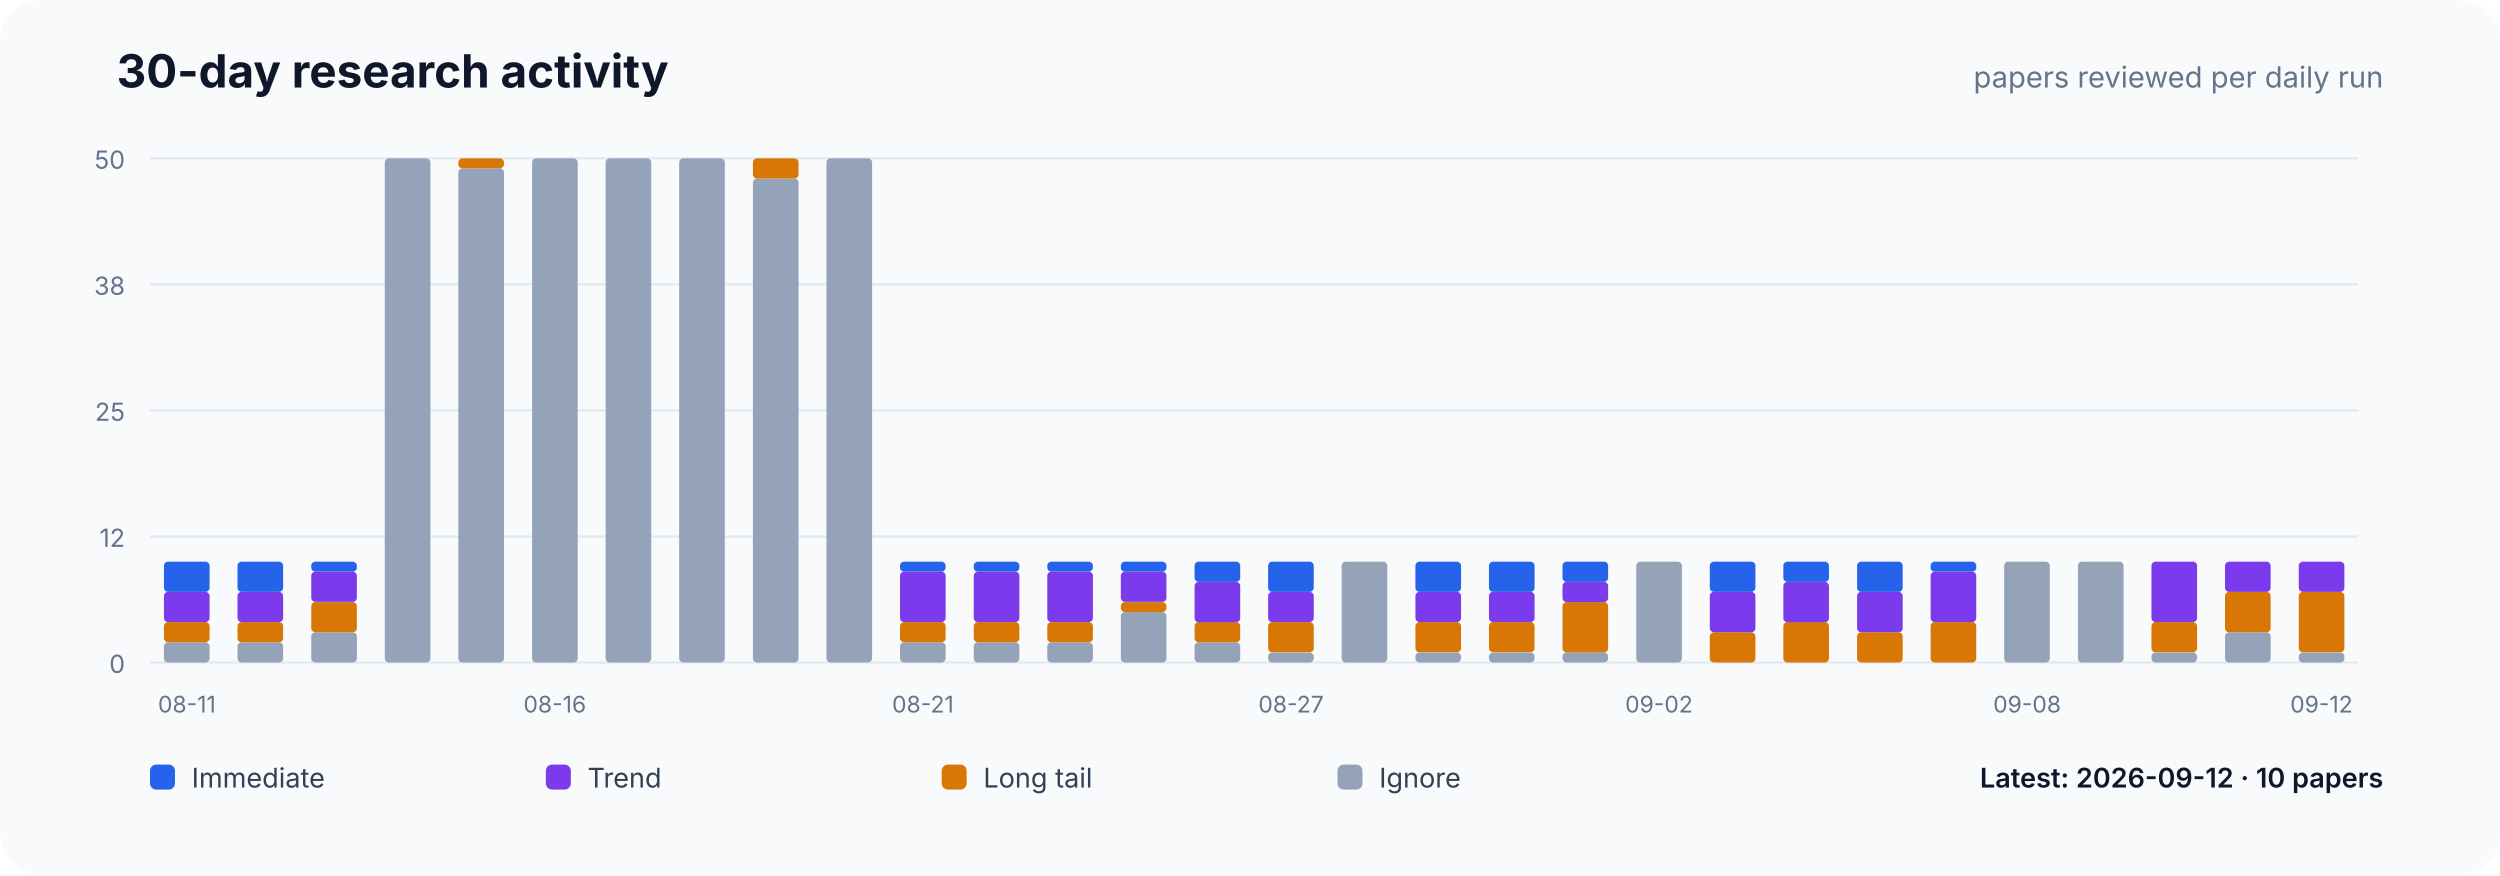
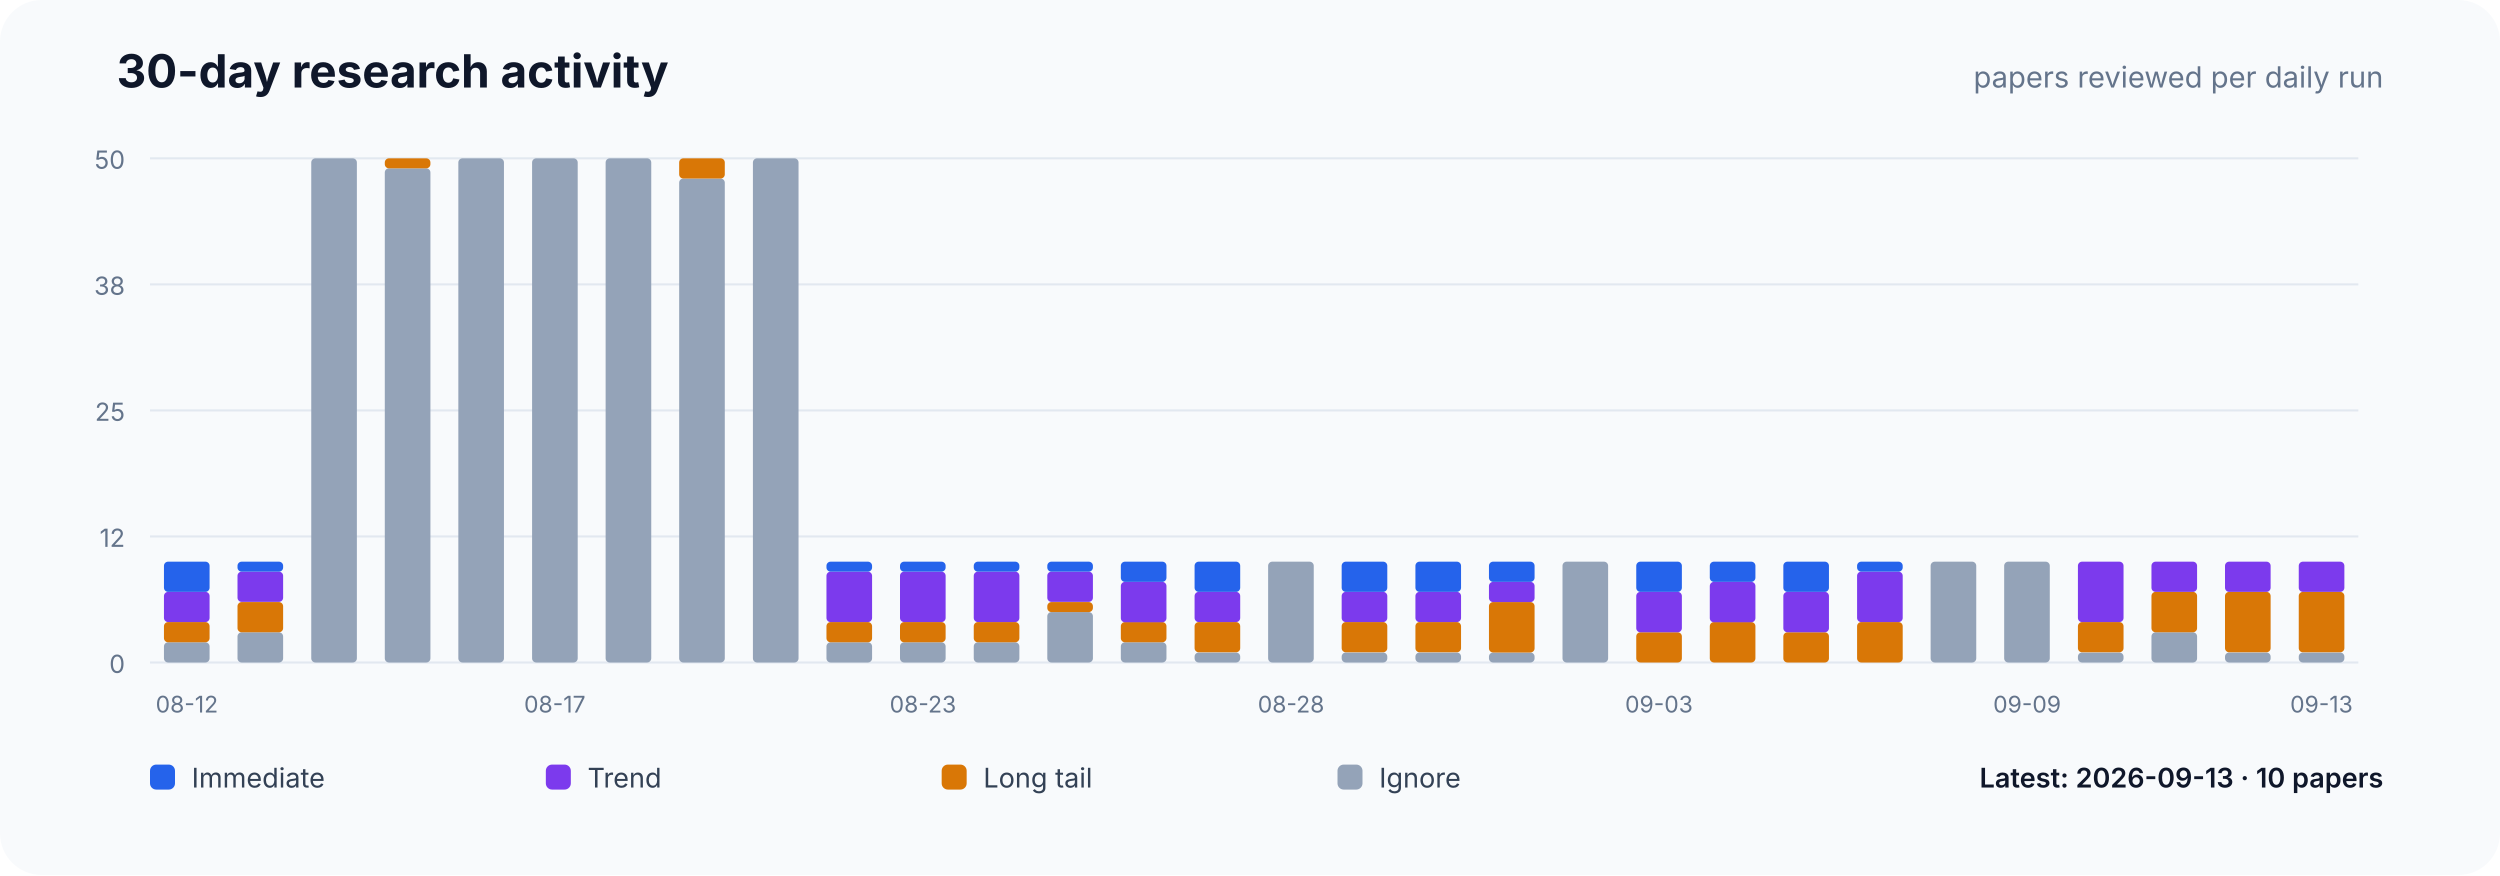
<svg xmlns="http://www.w3.org/2000/svg" width="1200" height="420" viewBox="0 0 1200 420" role="img" aria-labelledby="title desc">
  <rect width="1200" height="420" rx="20" fill="#f8fafc" />
  <text x="56" y="42" font-family="Inter,system-ui,sans-serif" font-size="22" font-weight="700" fill="#0f172a">30-day research activity</text>
  <text x="1144" y="42" text-anchor="end" font-family="Inter,system-ui,sans-serif" font-size="14" fill="#64748b">papers reviewed per daily run</text>
  <line x1="72" y1="318.0" x2="1132" y2="318.0" stroke="#e2e8f0" />
  <text x="60" y="323.0" text-anchor="end" font-family="Inter,system-ui,sans-serif" font-size="12" fill="#64748b">0</text>
  <line x1="72" y1="257.5" x2="1132" y2="257.5" stroke="#e2e8f0" />
  <text x="60" y="262.5" text-anchor="end" font-family="Inter,system-ui,sans-serif" font-size="12" fill="#64748b">12</text>
  <line x1="72" y1="197.0" x2="1132" y2="197.0" stroke="#e2e8f0" />
  <text x="60" y="202.0" text-anchor="end" font-family="Inter,system-ui,sans-serif" font-size="12" fill="#64748b">25</text>
  <line x1="72" y1="136.5" x2="1132" y2="136.5" stroke="#e2e8f0" />
  <text x="60" y="141.5" text-anchor="end" font-family="Inter,system-ui,sans-serif" font-size="12" fill="#64748b">38</text>
  <line x1="72" y1="76.0" x2="1132" y2="76.0" stroke="#e2e8f0" />
  <text x="60" y="81.0" text-anchor="end" font-family="Inter,system-ui,sans-serif" font-size="12" fill="#64748b">50</text>
  <rect x="78.7" y="308.3" width="21.9" height="9.7" rx="2" fill="#94a3b8" />
  <rect x="78.7" y="298.6" width="21.9" height="9.7" rx="2" fill="#d97706" />
  <rect x="78.7" y="284.1" width="21.9" height="14.5" rx="2" fill="#7c3aed" />
  <rect x="78.7" y="269.6" width="21.9" height="14.5" rx="2" fill="#2563eb" />
-   <text x="89.7" y="342" text-anchor="middle" font-family="Inter,system-ui,sans-serif" font-size="11" fill="#64748b">08-11</text>
-   <rect x="114.0" y="308.3" width="21.9" height="9.7" rx="2" fill="#94a3b8" />
-   <rect x="114.0" y="298.6" width="21.9" height="9.7" rx="2" fill="#d97706" />
-   <rect x="114.0" y="284.1" width="21.9" height="14.5" rx="2" fill="#7c3aed" />
-   <rect x="114.0" y="269.6" width="21.9" height="14.5" rx="2" fill="#2563eb" />
-   <rect x="149.4" y="303.5" width="21.9" height="14.5" rx="2" fill="#94a3b8" />
-   <rect x="149.4" y="289.0" width="21.9" height="14.5" rx="2" fill="#d97706" />
-   <rect x="149.4" y="274.4" width="21.9" height="14.5" rx="2" fill="#7c3aed" />
-   <rect x="149.4" y="269.6" width="21.9" height="4.8" rx="2" fill="#2563eb" />
-   <rect x="184.7" y="76.0" width="21.9" height="242.0" rx="2" fill="#94a3b8" />
-   <rect x="184.7" y="76.0" width="21.9" height="0.0" rx="2" fill="#d97706" />
+   <text x="89.7" y="342" text-anchor="middle" font-family="Inter,system-ui,sans-serif" font-size="11" fill="#64748b">08-12</text>
+   <rect x="114.0" y="303.5" width="21.9" height="14.5" rx="2" fill="#94a3b8" />
+   <rect x="114.0" y="289.0" width="21.9" height="14.5" rx="2" fill="#d97706" />
+   <rect x="114.0" y="274.4" width="21.9" height="14.5" rx="2" fill="#7c3aed" />
+   <rect x="114.0" y="269.6" width="21.9" height="4.8" rx="2" fill="#2563eb" />
+   <rect x="149.4" y="76.0" width="21.9" height="242.0" rx="2" fill="#94a3b8" />
+   <rect x="149.4" y="76.0" width="21.9" height="0.0" rx="2" fill="#d97706" />
+   <rect x="149.4" y="76.0" width="21.9" height="0.0" rx="2" fill="#7c3aed" />
+   <rect x="149.4" y="76.0" width="21.9" height="0.0" rx="2" fill="#2563eb" />
+   <rect x="184.7" y="80.8" width="21.9" height="237.2" rx="2" fill="#94a3b8" />
+   <rect x="184.7" y="76.0" width="21.9" height="4.8" rx="2" fill="#d97706" />
  <rect x="184.7" y="76.0" width="21.9" height="0.0" rx="2" fill="#7c3aed" />
  <rect x="184.7" y="76.0" width="21.9" height="0.0" rx="2" fill="#2563eb" />
-   <rect x="220.0" y="80.8" width="21.9" height="237.2" rx="2" fill="#94a3b8" />
-   <rect x="220.0" y="76.0" width="21.9" height="4.8" rx="2" fill="#d97706" />
+   <rect x="220.0" y="76.0" width="21.9" height="242.0" rx="2" fill="#94a3b8" />
+   <rect x="220.0" y="76.0" width="21.9" height="0.0" rx="2" fill="#d97706" />
  <rect x="220.0" y="76.0" width="21.9" height="0.0" rx="2" fill="#7c3aed" />
  <rect x="220.0" y="76.0" width="21.9" height="0.0" rx="2" fill="#2563eb" />
  <rect x="255.4" y="76.0" width="21.9" height="242.0" rx="2" fill="#94a3b8" />
  <rect x="255.4" y="76.0" width="21.9" height="0.0" rx="2" fill="#d97706" />
  <rect x="255.4" y="76.0" width="21.9" height="0.0" rx="2" fill="#7c3aed" />
  <rect x="255.4" y="76.0" width="21.9" height="0.0" rx="2" fill="#2563eb" />
-   <text x="266.3" y="342" text-anchor="middle" font-family="Inter,system-ui,sans-serif" font-size="11" fill="#64748b">08-16</text>
+   <text x="266.3" y="342" text-anchor="middle" font-family="Inter,system-ui,sans-serif" font-size="11" fill="#64748b">08-17</text>
  <rect x="290.7" y="76.0" width="21.9" height="242.0" rx="2" fill="#94a3b8" />
  <rect x="290.7" y="76.0" width="21.9" height="0.0" rx="2" fill="#d97706" />
  <rect x="290.7" y="76.0" width="21.9" height="0.0" rx="2" fill="#7c3aed" />
  <rect x="290.7" y="76.0" width="21.9" height="0.0" rx="2" fill="#2563eb" />
-   <rect x="326.0" y="76.0" width="21.9" height="242.0" rx="2" fill="#94a3b8" />
-   <rect x="326.0" y="76.0" width="21.9" height="0.0" rx="2" fill="#d97706" />
+   <rect x="326.0" y="85.7" width="21.9" height="232.3" rx="2" fill="#94a3b8" />
+   <rect x="326.0" y="76.0" width="21.9" height="9.7" rx="2" fill="#d97706" />
  <rect x="326.0" y="76.0" width="21.9" height="0.0" rx="2" fill="#7c3aed" />
  <rect x="326.0" y="76.0" width="21.9" height="0.0" rx="2" fill="#2563eb" />
-   <rect x="361.4" y="85.7" width="21.9" height="232.3" rx="2" fill="#94a3b8" />
-   <rect x="361.4" y="76.0" width="21.9" height="9.7" rx="2" fill="#d97706" />
+   <rect x="361.4" y="76.0" width="21.9" height="242.0" rx="2" fill="#94a3b8" />
+   <rect x="361.4" y="76.0" width="21.9" height="0.0" rx="2" fill="#d97706" />
  <rect x="361.4" y="76.0" width="21.9" height="0.0" rx="2" fill="#7c3aed" />
  <rect x="361.4" y="76.0" width="21.9" height="0.0" rx="2" fill="#2563eb" />
-   <rect x="396.7" y="76.0" width="21.9" height="242.0" rx="2" fill="#94a3b8" />
-   <rect x="396.7" y="76.0" width="21.9" height="0.0" rx="2" fill="#d97706" />
-   <rect x="396.7" y="76.0" width="21.9" height="0.0" rx="2" fill="#7c3aed" />
-   <rect x="396.7" y="76.0" width="21.9" height="0.0" rx="2" fill="#2563eb" />
+   <rect x="396.7" y="308.3" width="21.9" height="9.7" rx="2" fill="#94a3b8" />
+   <rect x="396.7" y="298.6" width="21.9" height="9.7" rx="2" fill="#d97706" />
+   <rect x="396.7" y="274.4" width="21.9" height="24.2" rx="2" fill="#7c3aed" />
+   <rect x="396.7" y="269.6" width="21.9" height="4.8" rx="2" fill="#2563eb" />
  <rect x="432.0" y="308.3" width="21.9" height="9.7" rx="2" fill="#94a3b8" />
  <rect x="432.0" y="298.6" width="21.9" height="9.7" rx="2" fill="#d97706" />
  <rect x="432.0" y="274.4" width="21.9" height="24.2" rx="2" fill="#7c3aed" />
  <rect x="432.0" y="269.6" width="21.9" height="4.8" rx="2" fill="#2563eb" />
-   <text x="443.0" y="342" text-anchor="middle" font-family="Inter,system-ui,sans-serif" font-size="11" fill="#64748b">08-21</text>
+   <text x="443.0" y="342" text-anchor="middle" font-family="Inter,system-ui,sans-serif" font-size="11" fill="#64748b">08-23</text>
  <rect x="467.4" y="308.3" width="21.9" height="9.7" rx="2" fill="#94a3b8" />
  <rect x="467.4" y="298.6" width="21.9" height="9.7" rx="2" fill="#d97706" />
  <rect x="467.4" y="274.4" width="21.9" height="24.2" rx="2" fill="#7c3aed" />
  <rect x="467.4" y="269.6" width="21.9" height="4.8" rx="2" fill="#2563eb" />
-   <rect x="502.7" y="308.3" width="21.9" height="9.7" rx="2" fill="#94a3b8" />
-   <rect x="502.7" y="298.6" width="21.9" height="9.7" rx="2" fill="#d97706" />
-   <rect x="502.7" y="274.4" width="21.9" height="24.2" rx="2" fill="#7c3aed" />
+   <rect x="502.7" y="293.8" width="21.9" height="24.2" rx="2" fill="#94a3b8" />
+   <rect x="502.7" y="289.0" width="21.9" height="4.8" rx="2" fill="#d97706" />
+   <rect x="502.7" y="274.4" width="21.9" height="14.5" rx="2" fill="#7c3aed" />
  <rect x="502.7" y="269.6" width="21.9" height="4.8" rx="2" fill="#2563eb" />
-   <rect x="538.0" y="293.8" width="21.9" height="24.2" rx="2" fill="#94a3b8" />
-   <rect x="538.0" y="289.0" width="21.9" height="4.8" rx="2" fill="#d97706" />
-   <rect x="538.0" y="274.4" width="21.9" height="14.5" rx="2" fill="#7c3aed" />
-   <rect x="538.0" y="269.6" width="21.9" height="4.8" rx="2" fill="#2563eb" />
-   <rect x="573.4" y="308.3" width="21.9" height="9.7" rx="2" fill="#94a3b8" />
-   <rect x="573.4" y="298.6" width="21.9" height="9.7" rx="2" fill="#d97706" />
-   <rect x="573.4" y="279.3" width="21.9" height="19.4" rx="2" fill="#7c3aed" />
-   <rect x="573.4" y="269.6" width="21.9" height="9.7" rx="2" fill="#2563eb" />
-   <rect x="608.7" y="313.2" width="21.9" height="4.8" rx="2" fill="#94a3b8" />
-   <rect x="608.7" y="298.6" width="21.9" height="14.5" rx="2" fill="#d97706" />
-   <rect x="608.7" y="284.1" width="21.9" height="14.5" rx="2" fill="#7c3aed" />
-   <rect x="608.7" y="269.6" width="21.9" height="14.5" rx="2" fill="#2563eb" />
-   <text x="619.7" y="342" text-anchor="middle" font-family="Inter,system-ui,sans-serif" font-size="11" fill="#64748b">08-27</text>
-   <rect x="644.0" y="269.6" width="21.9" height="48.4" rx="2" fill="#94a3b8" />
-   <rect x="644.0" y="269.6" width="21.9" height="0.0" rx="2" fill="#d97706" />
-   <rect x="644.0" y="269.6" width="21.9" height="0.0" rx="2" fill="#7c3aed" />
-   <rect x="644.0" y="269.6" width="21.9" height="0.0" rx="2" fill="#2563eb" />
+   <rect x="538.0" y="308.3" width="21.9" height="9.7" rx="2" fill="#94a3b8" />
+   <rect x="538.0" y="298.6" width="21.9" height="9.7" rx="2" fill="#d97706" />
+   <rect x="538.0" y="279.3" width="21.9" height="19.4" rx="2" fill="#7c3aed" />
+   <rect x="538.0" y="269.6" width="21.9" height="9.7" rx="2" fill="#2563eb" />
+   <rect x="573.4" y="313.2" width="21.9" height="4.8" rx="2" fill="#94a3b8" />
+   <rect x="573.4" y="298.6" width="21.9" height="14.5" rx="2" fill="#d97706" />
+   <rect x="573.4" y="284.1" width="21.9" height="14.5" rx="2" fill="#7c3aed" />
+   <rect x="573.4" y="269.6" width="21.9" height="14.5" rx="2" fill="#2563eb" />
+   <rect x="608.7" y="269.6" width="21.9" height="48.4" rx="2" fill="#94a3b8" />
+   <rect x="608.7" y="269.6" width="21.9" height="0.0" rx="2" fill="#d97706" />
+   <rect x="608.7" y="269.6" width="21.9" height="0.0" rx="2" fill="#7c3aed" />
+   <rect x="608.7" y="269.6" width="21.9" height="0.0" rx="2" fill="#2563eb" />
+   <text x="619.7" y="342" text-anchor="middle" font-family="Inter,system-ui,sans-serif" font-size="11" fill="#64748b">08-28</text>
+   <rect x="644.0" y="313.2" width="21.9" height="4.8" rx="2" fill="#94a3b8" />
+   <rect x="644.0" y="298.6" width="21.9" height="14.5" rx="2" fill="#d97706" />
+   <rect x="644.0" y="284.1" width="21.9" height="14.5" rx="2" fill="#7c3aed" />
+   <rect x="644.0" y="269.6" width="21.9" height="14.5" rx="2" fill="#2563eb" />
  <rect x="679.4" y="313.2" width="21.9" height="4.8" rx="2" fill="#94a3b8" />
  <rect x="679.4" y="298.6" width="21.9" height="14.5" rx="2" fill="#d97706" />
  <rect x="679.4" y="284.1" width="21.9" height="14.5" rx="2" fill="#7c3aed" />
  <rect x="679.4" y="269.6" width="21.9" height="14.5" rx="2" fill="#2563eb" />
  <rect x="714.7" y="313.2" width="21.9" height="4.8" rx="2" fill="#94a3b8" />
-   <rect x="714.7" y="298.6" width="21.9" height="14.5" rx="2" fill="#d97706" />
-   <rect x="714.7" y="284.1" width="21.9" height="14.5" rx="2" fill="#7c3aed" />
-   <rect x="714.7" y="269.6" width="21.9" height="14.5" rx="2" fill="#2563eb" />
-   <rect x="750.0" y="313.2" width="21.9" height="4.8" rx="2" fill="#94a3b8" />
-   <rect x="750.0" y="289.0" width="21.9" height="24.2" rx="2" fill="#d97706" />
-   <rect x="750.0" y="279.3" width="21.9" height="9.7" rx="2" fill="#7c3aed" />
-   <rect x="750.0" y="269.6" width="21.9" height="9.7" rx="2" fill="#2563eb" />
-   <rect x="785.4" y="269.6" width="21.9" height="48.4" rx="2" fill="#94a3b8" />
-   <rect x="785.4" y="269.6" width="21.9" height="0.0" rx="2" fill="#d97706" />
-   <rect x="785.4" y="269.6" width="21.9" height="0.0" rx="2" fill="#7c3aed" />
-   <rect x="785.4" y="269.6" width="21.9" height="0.0" rx="2" fill="#2563eb" />
-   <text x="796.3" y="342" text-anchor="middle" font-family="Inter,system-ui,sans-serif" font-size="11" fill="#64748b">09-02</text>
+   <rect x="714.7" y="289.0" width="21.9" height="24.2" rx="2" fill="#d97706" />
+   <rect x="714.7" y="279.3" width="21.9" height="9.7" rx="2" fill="#7c3aed" />
+   <rect x="714.7" y="269.6" width="21.9" height="9.7" rx="2" fill="#2563eb" />
+   <rect x="750.0" y="269.6" width="21.9" height="48.4" rx="2" fill="#94a3b8" />
+   <rect x="750.0" y="269.6" width="21.9" height="0.0" rx="2" fill="#d97706" />
+   <rect x="750.0" y="269.6" width="21.9" height="0.0" rx="2" fill="#7c3aed" />
+   <rect x="750.0" y="269.6" width="21.9" height="0.0" rx="2" fill="#2563eb" />
+   <rect x="785.4" y="318.0" width="21.9" height="0.0" rx="2" fill="#94a3b8" />
+   <rect x="785.4" y="303.5" width="21.9" height="14.5" rx="2" fill="#d97706" />
+   <rect x="785.4" y="284.1" width="21.9" height="19.4" rx="2" fill="#7c3aed" />
+   <rect x="785.4" y="269.6" width="21.9" height="14.5" rx="2" fill="#2563eb" />
+   <text x="796.3" y="342" text-anchor="middle" font-family="Inter,system-ui,sans-serif" font-size="11" fill="#64748b">09-03</text>
  <rect x="820.7" y="318.0" width="21.9" height="0.0" rx="2" fill="#94a3b8" />
-   <rect x="820.7" y="303.5" width="21.9" height="14.5" rx="2" fill="#d97706" />
-   <rect x="820.7" y="284.1" width="21.9" height="19.4" rx="2" fill="#7c3aed" />
-   <rect x="820.7" y="269.6" width="21.9" height="14.5" rx="2" fill="#2563eb" />
+   <rect x="820.7" y="298.6" width="21.9" height="19.4" rx="2" fill="#d97706" />
+   <rect x="820.7" y="279.3" width="21.9" height="19.4" rx="2" fill="#7c3aed" />
+   <rect x="820.7" y="269.6" width="21.9" height="9.7" rx="2" fill="#2563eb" />
  <rect x="856.0" y="318.0" width="21.9" height="0.0" rx="2" fill="#94a3b8" />
-   <rect x="856.0" y="298.6" width="21.9" height="19.4" rx="2" fill="#d97706" />
-   <rect x="856.0" y="279.3" width="21.9" height="19.4" rx="2" fill="#7c3aed" />
-   <rect x="856.0" y="269.6" width="21.9" height="9.7" rx="2" fill="#2563eb" />
+   <rect x="856.0" y="303.5" width="21.9" height="14.5" rx="2" fill="#d97706" />
+   <rect x="856.0" y="284.1" width="21.9" height="19.4" rx="2" fill="#7c3aed" />
+   <rect x="856.0" y="269.6" width="21.9" height="14.5" rx="2" fill="#2563eb" />
  <rect x="891.4" y="318.0" width="21.9" height="0.0" rx="2" fill="#94a3b8" />
-   <rect x="891.4" y="303.5" width="21.9" height="14.5" rx="2" fill="#d97706" />
-   <rect x="891.4" y="284.1" width="21.9" height="19.4" rx="2" fill="#7c3aed" />
-   <rect x="891.4" y="269.6" width="21.9" height="14.5" rx="2" fill="#2563eb" />
-   <rect x="926.7" y="318.0" width="21.9" height="0.0" rx="2" fill="#94a3b8" />
-   <rect x="926.7" y="298.6" width="21.9" height="19.4" rx="2" fill="#d97706" />
-   <rect x="926.7" y="274.4" width="21.9" height="24.2" rx="2" fill="#7c3aed" />
-   <rect x="926.7" y="269.6" width="21.9" height="4.8" rx="2" fill="#2563eb" />
+   <rect x="891.4" y="298.6" width="21.9" height="19.4" rx="2" fill="#d97706" />
+   <rect x="891.4" y="274.4" width="21.9" height="24.2" rx="2" fill="#7c3aed" />
+   <rect x="891.4" y="269.6" width="21.9" height="4.8" rx="2" fill="#2563eb" />
+   <rect x="926.7" y="269.6" width="21.9" height="48.4" rx="2" fill="#94a3b8" />
+   <rect x="926.7" y="269.6" width="21.9" height="0.0" rx="2" fill="#d97706" />
+   <rect x="926.7" y="269.6" width="21.9" height="0.0" rx="2" fill="#7c3aed" />
+   <rect x="926.7" y="269.6" width="21.9" height="0.0" rx="2" fill="#2563eb" />
  <rect x="962.0" y="269.6" width="21.9" height="48.4" rx="2" fill="#94a3b8" />
  <rect x="962.0" y="269.6" width="21.9" height="0.0" rx="2" fill="#d97706" />
  <rect x="962.0" y="269.6" width="21.9" height="0.0" rx="2" fill="#7c3aed" />
  <rect x="962.0" y="269.6" width="21.9" height="0.0" rx="2" fill="#2563eb" />
-   <text x="973.0" y="342" text-anchor="middle" font-family="Inter,system-ui,sans-serif" font-size="11" fill="#64748b">09-08</text>
-   <rect x="997.4" y="269.6" width="21.9" height="48.4" rx="2" fill="#94a3b8" />
-   <rect x="997.4" y="269.6" width="21.9" height="0.0" rx="2" fill="#d97706" />
-   <rect x="997.4" y="269.6" width="21.9" height="0.0" rx="2" fill="#7c3aed" />
+   <text x="973.0" y="342" text-anchor="middle" font-family="Inter,system-ui,sans-serif" font-size="11" fill="#64748b">09-09</text>
+   <rect x="997.4" y="313.2" width="21.9" height="4.8" rx="2" fill="#94a3b8" />
+   <rect x="997.4" y="298.6" width="21.9" height="14.5" rx="2" fill="#d97706" />
+   <rect x="997.4" y="269.6" width="21.9" height="29.0" rx="2" fill="#7c3aed" />
  <rect x="997.4" y="269.6" width="21.9" height="0.0" rx="2" fill="#2563eb" />
-   <rect x="1032.7" y="313.2" width="21.9" height="4.8" rx="2" fill="#94a3b8" />
-   <rect x="1032.7" y="298.6" width="21.9" height="14.5" rx="2" fill="#d97706" />
-   <rect x="1032.7" y="269.6" width="21.9" height="29.0" rx="2" fill="#7c3aed" />
+   <rect x="1032.7" y="303.5" width="21.9" height="14.5" rx="2" fill="#94a3b8" />
+   <rect x="1032.7" y="284.1" width="21.9" height="19.4" rx="2" fill="#d97706" />
+   <rect x="1032.7" y="269.6" width="21.9" height="14.5" rx="2" fill="#7c3aed" />
  <rect x="1032.7" y="269.6" width="21.9" height="0.0" rx="2" fill="#2563eb" />
-   <rect x="1068.0" y="303.5" width="21.9" height="14.5" rx="2" fill="#94a3b8" />
-   <rect x="1068.0" y="284.1" width="21.9" height="19.4" rx="2" fill="#d97706" />
+   <rect x="1068.0" y="313.2" width="21.9" height="4.8" rx="2" fill="#94a3b8" />
+   <rect x="1068.0" y="284.1" width="21.9" height="29.0" rx="2" fill="#d97706" />
  <rect x="1068.0" y="269.6" width="21.9" height="14.5" rx="2" fill="#7c3aed" />
  <rect x="1068.0" y="269.6" width="21.9" height="0.0" rx="2" fill="#2563eb" />
  <rect x="1103.4" y="313.2" width="21.9" height="4.8" rx="2" fill="#94a3b8" />
  <rect x="1103.4" y="284.1" width="21.9" height="29.0" rx="2" fill="#d97706" />
  <rect x="1103.4" y="269.6" width="21.9" height="14.5" rx="2" fill="#7c3aed" />
  <rect x="1103.4" y="269.6" width="21.9" height="0.0" rx="2" fill="#2563eb" />
-   <text x="1114.3" y="342" text-anchor="middle" font-family="Inter,system-ui,sans-serif" font-size="11" fill="#64748b">09-12</text>
+   <text x="1114.3" y="342" text-anchor="middle" font-family="Inter,system-ui,sans-serif" font-size="11" fill="#64748b">09-13</text>
  <rect x="72" y="367" width="12" height="12" rx="3" fill="#2563eb" />
  <text x="92" y="378" font-family="Inter,system-ui,sans-serif" font-size="13" fill="#334155">Immediate</text>
  <rect x="262" y="367" width="12" height="12" rx="3" fill="#7c3aed" />
  <text x="282" y="378" font-family="Inter,system-ui,sans-serif" font-size="13" fill="#334155">Trend</text>
  <rect x="452" y="367" width="12" height="12" rx="3" fill="#d97706" />
  <text x="472" y="378" font-family="Inter,system-ui,sans-serif" font-size="13" fill="#334155">Long tail</text>
  <rect x="642" y="367" width="12" height="12" rx="3" fill="#94a3b8" />
  <text x="662" y="378" font-family="Inter,system-ui,sans-serif" font-size="13" fill="#334155">Ignore</text>
-   <text x="1144" y="378" text-anchor="end" font-family="Inter,system-ui,sans-serif" font-size="13" font-weight="600" fill="#0f172a">Latest: 2026-09-12 · 10 papers</text>
+   <text x="1144" y="378" text-anchor="end" font-family="Inter,system-ui,sans-serif" font-size="13" font-weight="600" fill="#0f172a">Latest: 2026-09-13 · 10 papers</text>
</svg>
